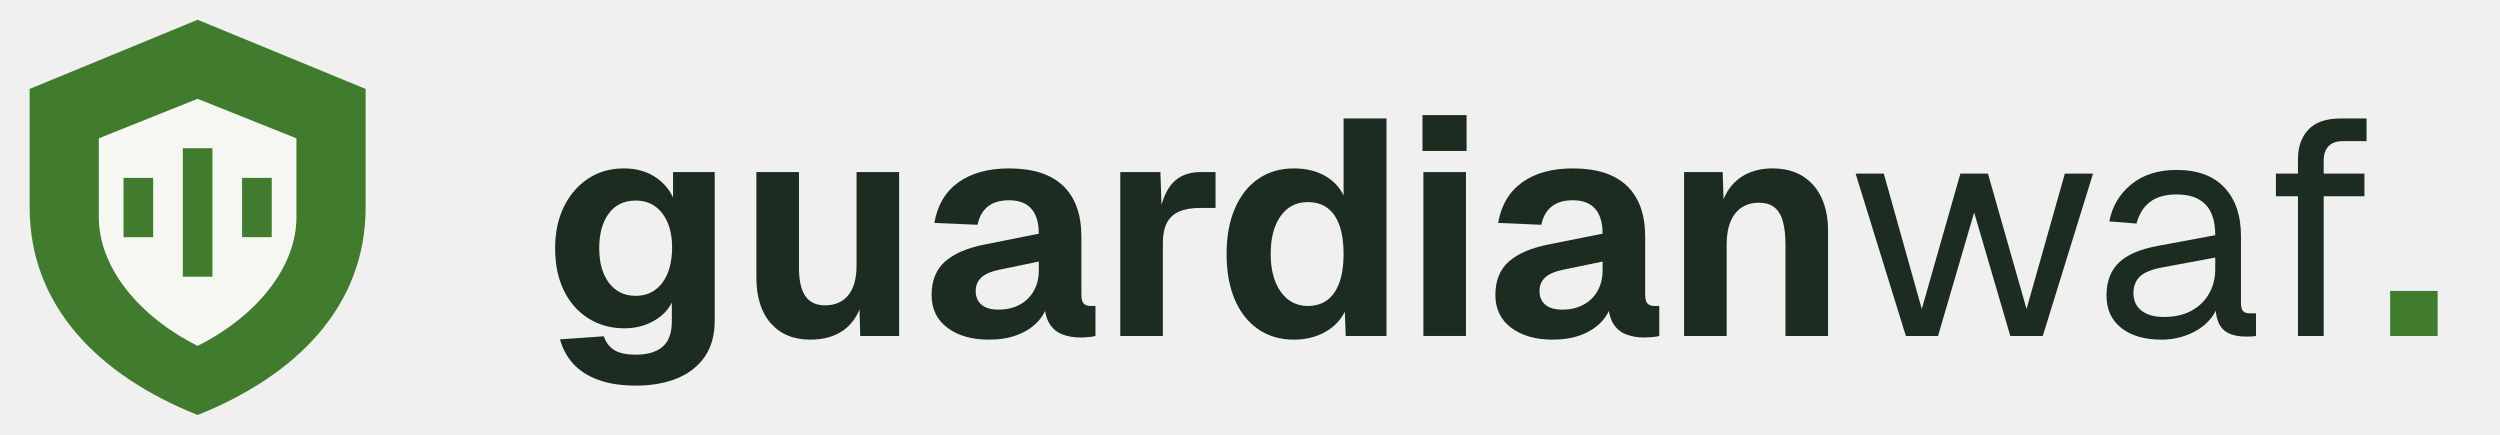
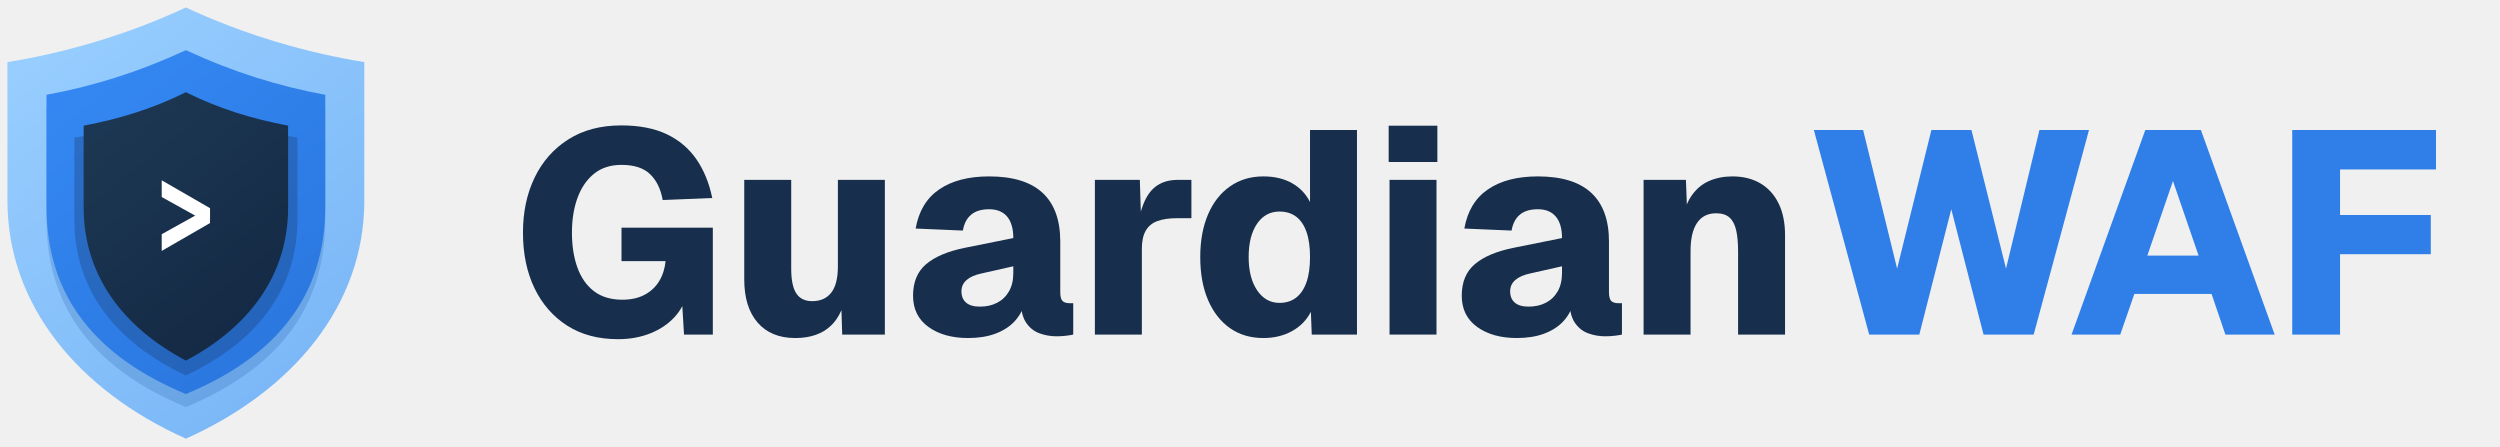
- <svg xmlns="http://www.w3.org/2000/svg" viewBox="0 0 253 44" role="img" aria-label="GuardianWAF">
-   <g>
-     <path d="M20 2 37 9v12c0 10-7 17-17 21C10 38 3 31 3 21V9L20 2Z" fill="#417b2e" />
-     <path d="m20 10 10 4v8c0 5-4 10-10 13-6-3-10-8-10-13v-8l10-4Z" fill="#f6f7f2" />
-     <path d="M20 15v13m-6-10v6m12-6v6" stroke="#417b2e" stroke-width="3" />
+ <svg xmlns="http://www.w3.org/2000/svg" viewBox="0 0 269 48" role="img" aria-label="GuardianWAF">
+   <g transform="scale(.4)">
+     <defs>
+       <linearGradient id="guardian-outer" x1="10" y1="10" x2="90" y2="110" gradientUnits="userSpaceOnUse">
+         <stop stop-color="#98CEFF" />
+         <stop offset="1" stop-color="#78B5F6" />
+       </linearGradient>
+       <linearGradient id="guardian-blue" x1="10" y1="10" x2="90" y2="110" gradientUnits="userSpaceOnUse">
+         <stop stop-color="#368AF5" />
+         <stop offset="1" stop-color="#2873DB" />
+       </linearGradient>
+       <linearGradient id="guardian-navy" x1="10" y1="10" x2="90" y2="110" gradientUnits="userSpaceOnUse">
+         <stop stop-color="#203D59" />
+         <stop offset="1" stop-color="#10233E" />
+       </linearGradient>
+     </defs>
+     <path d="M50 2C66 9.5 83 14.3 98 16.7V54C98 82 79 105 50 118C21 105 2 82 2 54V16.7C17 14.3 34 9.5 50 2Z" fill="url(#guardian-outer)" />
+     <path d="M50 17C63 23 75 26.7 87.5 29V59C87.5 83.5 74 99.5 50 109.5C26 99.5 12.5 83.5 12.5 59V29C25 26.7 37 23 50 17Z" fill="#1E5CA6" opacity="0.22" />
+     <path d="M50 13.5C63 19.5 75 23.2 87.5 25.5V55.5C87.5 80 74 96 50 106C26 96 12.5 80 12.5 55.5V25.5C25 23.2 37 19.5 50 13.5Z" fill="url(#guardian-blue)" />
+     <path d="M50 28C59 32.5 68 35.2 80 37V59C80 78 69 92 50 101C31 92 20 78 20 59V37C32 35.2 41 32.5 50 28Z" fill="#10233E" opacity="0.24" />
+     <path d="M50 24.8C59 29.3 68 32 77.5 33.8V55.8C77.5 74 67 88 50 97C33 88 22.5 74 22.5 55.8V33.8C32 32 41 29.3 50 24.8Z" fill="url(#guardian-navy)" />
+     <path d="M43.5 48.5L56.5 56V60L43.5 67.5V63L52.5 58L43.5 53Z" fill="#FFFFFF" />
  </g>
-   <path d="M302 -162Q229 -162 178 -143Q127 -124 96.5 -90Q66 -56 54 -11L197 -1Q206 -29 229.5 -45Q253 -61 302 -61Q359 -61 389 -35Q419 -9 419 47L419 109Q400 71 358 48Q316 25 264 25Q198 25 146.5 57.5Q95 90 66.5 148.5Q38 207 38 286Q38 363 66.5 421.5Q95 480 145.5 513.5Q196 547 262 547Q320 547 361.5 521Q403 495 423 452L423 535L559 535L559 50Q559 -20 527 -67Q495 -114 437 -138Q379 -162 302 -162ZM301 131Q355 131 387 172.5Q419 214 420 287Q420 335 405.5 369.5Q391 404 364.5 423Q338 442 301 442Q244 442 213 399.5Q182 357 182 287Q182 215 214 173Q246 131 301 131Z" transform="translate(55 34) scale(0.031 -0.031)" fill="#1d2c20" />
-   <path d="M244 -12Q162 -12 115 41.5Q68 95 68 191L68 535L207 535L207 224Q207 160 228 130Q249 100 292 100Q341 100 368 133Q395 166 395 230L395 535L534 535L534 0L407 0L403 151L421 146Q409 68 364 28Q319 -12 244 -12Z" transform="translate(74.437 34) scale(0.031 -0.031)" fill="#1d2c20" />
-   <path d="M225 -12Q142 -12 90 26.5Q38 65 38 134Q38 204 82 243Q126 282 213 299L388 334Q388 388 363.5 415.5Q339 443 291 443Q247 443 221.5 422.5Q196 402 188 363L47 369Q62 456 125.5 501.5Q189 547 291 547Q408 547 467.5 490Q527 433 527 324L527 136Q527 114 534.5 106Q542 98 557 98L573 98L573 0Q567 -2 552.5 -3.5Q538 -5 523 -5Q491 -5 464 5.5Q437 16 421.5 42.5Q406 69 406 117L418 108Q409 72 383 45Q357 18 317 3Q277 -12 225 -12ZM256 86Q296 86 325.5 102Q355 118 371.5 147Q388 176 388 215L388 243L258 216Q219 208 200.5 191Q182 174 182 147Q182 118 201 102Q220 86 256 86Z" transform="translate(93.099 34) scale(0.031 -0.031)" fill="#1d2c20" />
-   <path d="M68 0L68 535L199 535L204 383L193 385Q206 464 239 499.5Q272 535 330 535L379 535L379 418L330 418Q288 418 261 406.5Q234 395 220.5 370Q207 345 207 304L207 0Z" transform="translate(111.265 34) scale(0.031 -0.031)" fill="#1d2c20" />
-   <path d="M258 -12Q190 -12 140.5 22.5Q91 57 64.5 119.5Q38 182 38 268Q38 353 65 416Q92 479 141.5 513Q191 547 258 547Q315 547 357 524Q399 501 420 459L420 710L560 710L560 0L427 0L424 79Q402 36 358 12Q314 -12 258 -12ZM303 98Q341 98 367 117.5Q393 137 406.5 175Q420 213 420 268Q420 323 406.5 361Q393 399 367 418Q341 437 303 437Q247 437 214.5 391.5Q182 346 182 268Q182 190 215 144Q248 98 303 98Z" transform="translate(122.952 34) scale(0.031 -0.031)" fill="#1d2c20" />
-   <path d="M68 0L68 535L207 535L207 0ZM65 604L65 721L209 721L209 604Z" transform="translate(141.9395 34) scale(0.031 -0.031)" fill="#1d2c20" />
-   <path d="M225 -12Q142 -12 90 26.5Q38 65 38 134Q38 204 82 243Q126 282 213 299L388 334Q388 388 363.5 415.5Q339 443 291 443Q247 443 221.5 422.5Q196 402 188 363L47 369Q62 456 125.5 501.5Q189 547 291 547Q408 547 467.5 490Q527 433 527 324L527 136Q527 114 534.5 106Q542 98 557 98L573 98L573 0Q567 -2 552.5 -3.5Q538 -5 523 -5Q491 -5 464 5.5Q437 16 421.5 42.5Q406 69 406 117L418 108Q409 72 383 45Q357 18 317 3Q277 -12 225 -12ZM256 86Q296 86 325.5 102Q355 118 371.5 147Q388 176 388 215L388 243L258 216Q219 208 200.5 191Q182 174 182 147Q182 118 201 102Q220 86 256 86Z" transform="translate(150.1545 34) scale(0.031 -0.031)" fill="#1d2c20" />
-   <path d="M68 0L68 535L194 535L199 381L182 387Q190 445 215 480Q240 515 276.5 531Q313 547 356 547Q415 547 455.5 521.5Q496 496 517 450.5Q538 405 538 344L538 0L399 0L399 298Q399 342 391 372.5Q383 403 364 419Q345 435 312 435Q263 435 235 400Q207 365 207 298L207 0Z" transform="translate(168.3205 34) scale(0.031 -0.031)" fill="#1d2c20" />
-   <path d="M186 0L22 530L114 530L238 88L364 530L454 530L580 88L705 530L797 530L633 0L527 0L409 403L291 0Z" transform="translate(187.1065 34) scale(0.031 -0.031)" fill="#1d2c20" />
-   <path d="M223 -12Q141 -12 92.5 26Q44 64 44 132Q44 200 84 239Q124 278 211 294L399 329Q399 396 367.5 429Q336 462 273 462Q218 462 186 437.5Q154 413 142 367L53 374Q68 449 125.5 495.5Q183 542 273 542Q375 542 429 484.5Q483 427 483 326L483 107Q483 89 489.5 81.5Q496 74 511 74L532 74L532 0Q528 -1 519 -1.5Q510 -2 500 -2Q464 -2 441.5 9.5Q419 21 409 45.5Q399 70 399 110L409 108Q402 74 375 46.5Q348 19 308 3.5Q268 -12 223 -12ZM231 62Q284 62 321.5 82.5Q359 103 379 138.5Q399 174 399 218L399 256L227 224Q173 214 152.5 193.5Q132 173 132 140Q132 103 158.5 82.5Q185 62 231 62Z" transform="translate(211.8135 34) scale(0.031 -0.031)" fill="#1d2c20" />
-   <path d="M132 0L132 578Q132 637 166 673.5Q200 710 272 710L356 710L356 636L278 636Q247 636 231.5 619Q216 602 216 572L216 0ZM60 456L60 530L349 530L349 456Z" transform="translate(228.4605 34) scale(0.031 -0.031)" fill="#1d2c20" />
-   <path d="M38 0L38 147L193 147L193 0Z" transform="translate(240.7055 34) scale(0.031 -0.031)" fill="#417b2e" />
+   <path d="M371 -16Q268 -16 194.5 31Q121 78 81 161Q41 244 41 354Q41 461 81.5 545Q122 629 198.5 677.5Q275 726 382 726Q476 726 540 695.5Q604 665 643 608.5Q682 552 698 474L526 467Q516 524 482.5 556.5Q449 589 383 589Q326 589 288 558.5Q250 528 230.5 475Q211 422 211 354Q211 285 230 232.5Q249 180 287.5 150.5Q326 121 386 121Q431 121 463 138Q495 155 513.5 185Q532 215 536 255L383 255L383 371L700 371L700 0L600 0L591 150L610 143Q600 96 566.5 60Q533 24 482.5 4Q432 -16 371 -16Z" transform="translate(55 36) scale(0.031 -0.031)" fill="#172F4C" />
+   <path d="M240 -12Q156 -12 109.5 41.5Q63 95 63 191L63 537L226 537L226 229Q226 170 243.5 143Q261 116 299 116Q342 116 365 145.5Q388 175 388 237L388 537L551 537L551 0L403 0L398 159L418 156Q408 72 363 30Q318 -12 240 -12Z" transform="translate(78.12848 36) scale(0.031 -0.031)" fill="#172F4C" />
+   <path d="M226 -12Q142 -12 88.5 26.5Q35 65 35 135Q35 206 80.5 244.5Q126 283 214 301L383 335Q383 384 361.5 409.5Q340 435 299 435Q259 435 236.5 416Q214 397 208 361L44 368Q60 459 126 504Q192 549 299 549Q423 549 484.5 492Q546 435 546 323L546 148Q546 124 554 116.5Q562 109 577 109L591 109L591 0Q583 -2 566.5 -4Q550 -6 533 -6Q502 -6 473.5 4.5Q445 15 427 42Q409 69 409 120L422 108Q412 72 386.5 45Q361 18 320.5 3Q280 -12 226 -12ZM267 97Q301 97 327 110.5Q353 124 368 150Q383 176 383 214L383 237L272 212Q239 205 221 189.5Q203 174 203 150Q203 125 219 111Q235 97 267 97Z" transform="translate(97.15876 36) scale(0.031 -0.031)" fill="#172F4C" />
+   <path d="M63 0L63 537L219 537L224 377L212 380Q226 463 259 500Q292 537 351 537L398 537L398 404L350 404Q307 404 280 394Q253 384 239.5 360.5Q226 337 226 298L226 0Z" transform="translate(115.8567 36) scale(0.031 -0.031)" fill="#172F4C" />
+   <path d="M254 -12Q187 -12 138 22.5Q89 57 62 120Q35 183 35 269Q35 354 62 417Q89 480 138.5 514.5Q188 549 254 549Q312 549 353.5 525.5Q395 502 416 460L416 710L579 710L579 0L422 0L419 79Q397 36 353.5 12Q310 -12 254 -12ZM310 110Q344 110 367.5 128Q391 146 403.5 181Q416 216 416 269Q416 322 403.5 357Q391 392 367.5 409.5Q344 427 310 427Q261 427 232 384.5Q203 342 203 269Q203 197 232.5 153.5Q262 110 310 110Z" transform="translate(128.062 36) scale(0.031 -0.031)" fill="#172F4C" />
+   <path d="M63 0L63 537L226 537L226 0ZM60 599L60 725L229 725L229 599Z" transform="translate(147.561 36) scale(0.031 -0.031)" fill="#172F4C" />
+   <path d="M226 -12Q142 -12 88.5 26.5Q35 65 35 135Q35 206 80.5 244.5Q126 283 214 301L383 335Q383 384 361.5 409.5Q340 435 299 435Q259 435 236.5 416Q214 397 208 361L44 368Q60 459 126 504Q192 549 299 549Q423 549 484.5 492Q546 435 546 323L546 148Q546 124 554 116.5Q562 109 577 109L591 109L591 0Q583 -2 566.5 -4Q550 -6 533 -6Q502 -6 473.5 4.5Q445 15 427 42Q409 69 409 120L422 108Q412 72 386.5 45Q361 18 320.5 3Q280 -12 226 -12ZM267 97Q301 97 327 110.5Q353 124 368 150Q383 176 383 214L383 237L272 212Q239 205 221 189.5Q203 174 203 150Q203 125 219 111Q235 97 267 97Z" transform="translate(156.1989 36) scale(0.031 -0.031)" fill="#172F4C" />
+   <path d="M63 0L63 537L210 537L216 376L196 380Q203 442 227.5 479Q252 516 289 532.5Q326 549 371 549Q428 549 469 524.5Q510 500 532 454.5Q554 409 554 345L554 0L391 0L391 290Q391 332 384.5 361.5Q378 391 361.5 406Q345 421 315 421Q271 421 248.5 387.5Q226 354 226 290L226 0Z" transform="translate(174.8968 36) scale(0.031 -0.031)" fill="#172F4C" />
+   <path d="M229 0L37 710L208 710L326 229L445 710L584 710L704 229L820 710L992 710L800 0L626 0L514 435L403 0Z" transform="translate(194.0238 36) scale(0.031 -0.031)" fill="#307FE9" />
+   <path d="M19 0L275 710L468 710L724 0L553 0L505 141L237 141L188 0ZM282 274L460 274L371 533Z" transform="translate(222.3095 36) scale(0.031 -0.031)" fill="#307FE9" />
+   <path d="M70 0L70 710L569 710L569 573L143 573L236 669L236 344L143 415L551 415L551 279L143 279L236 350L236 0Z" transform="translate(244.4732 36) scale(0.031 -0.031)" fill="#307FE9" />
</svg>
